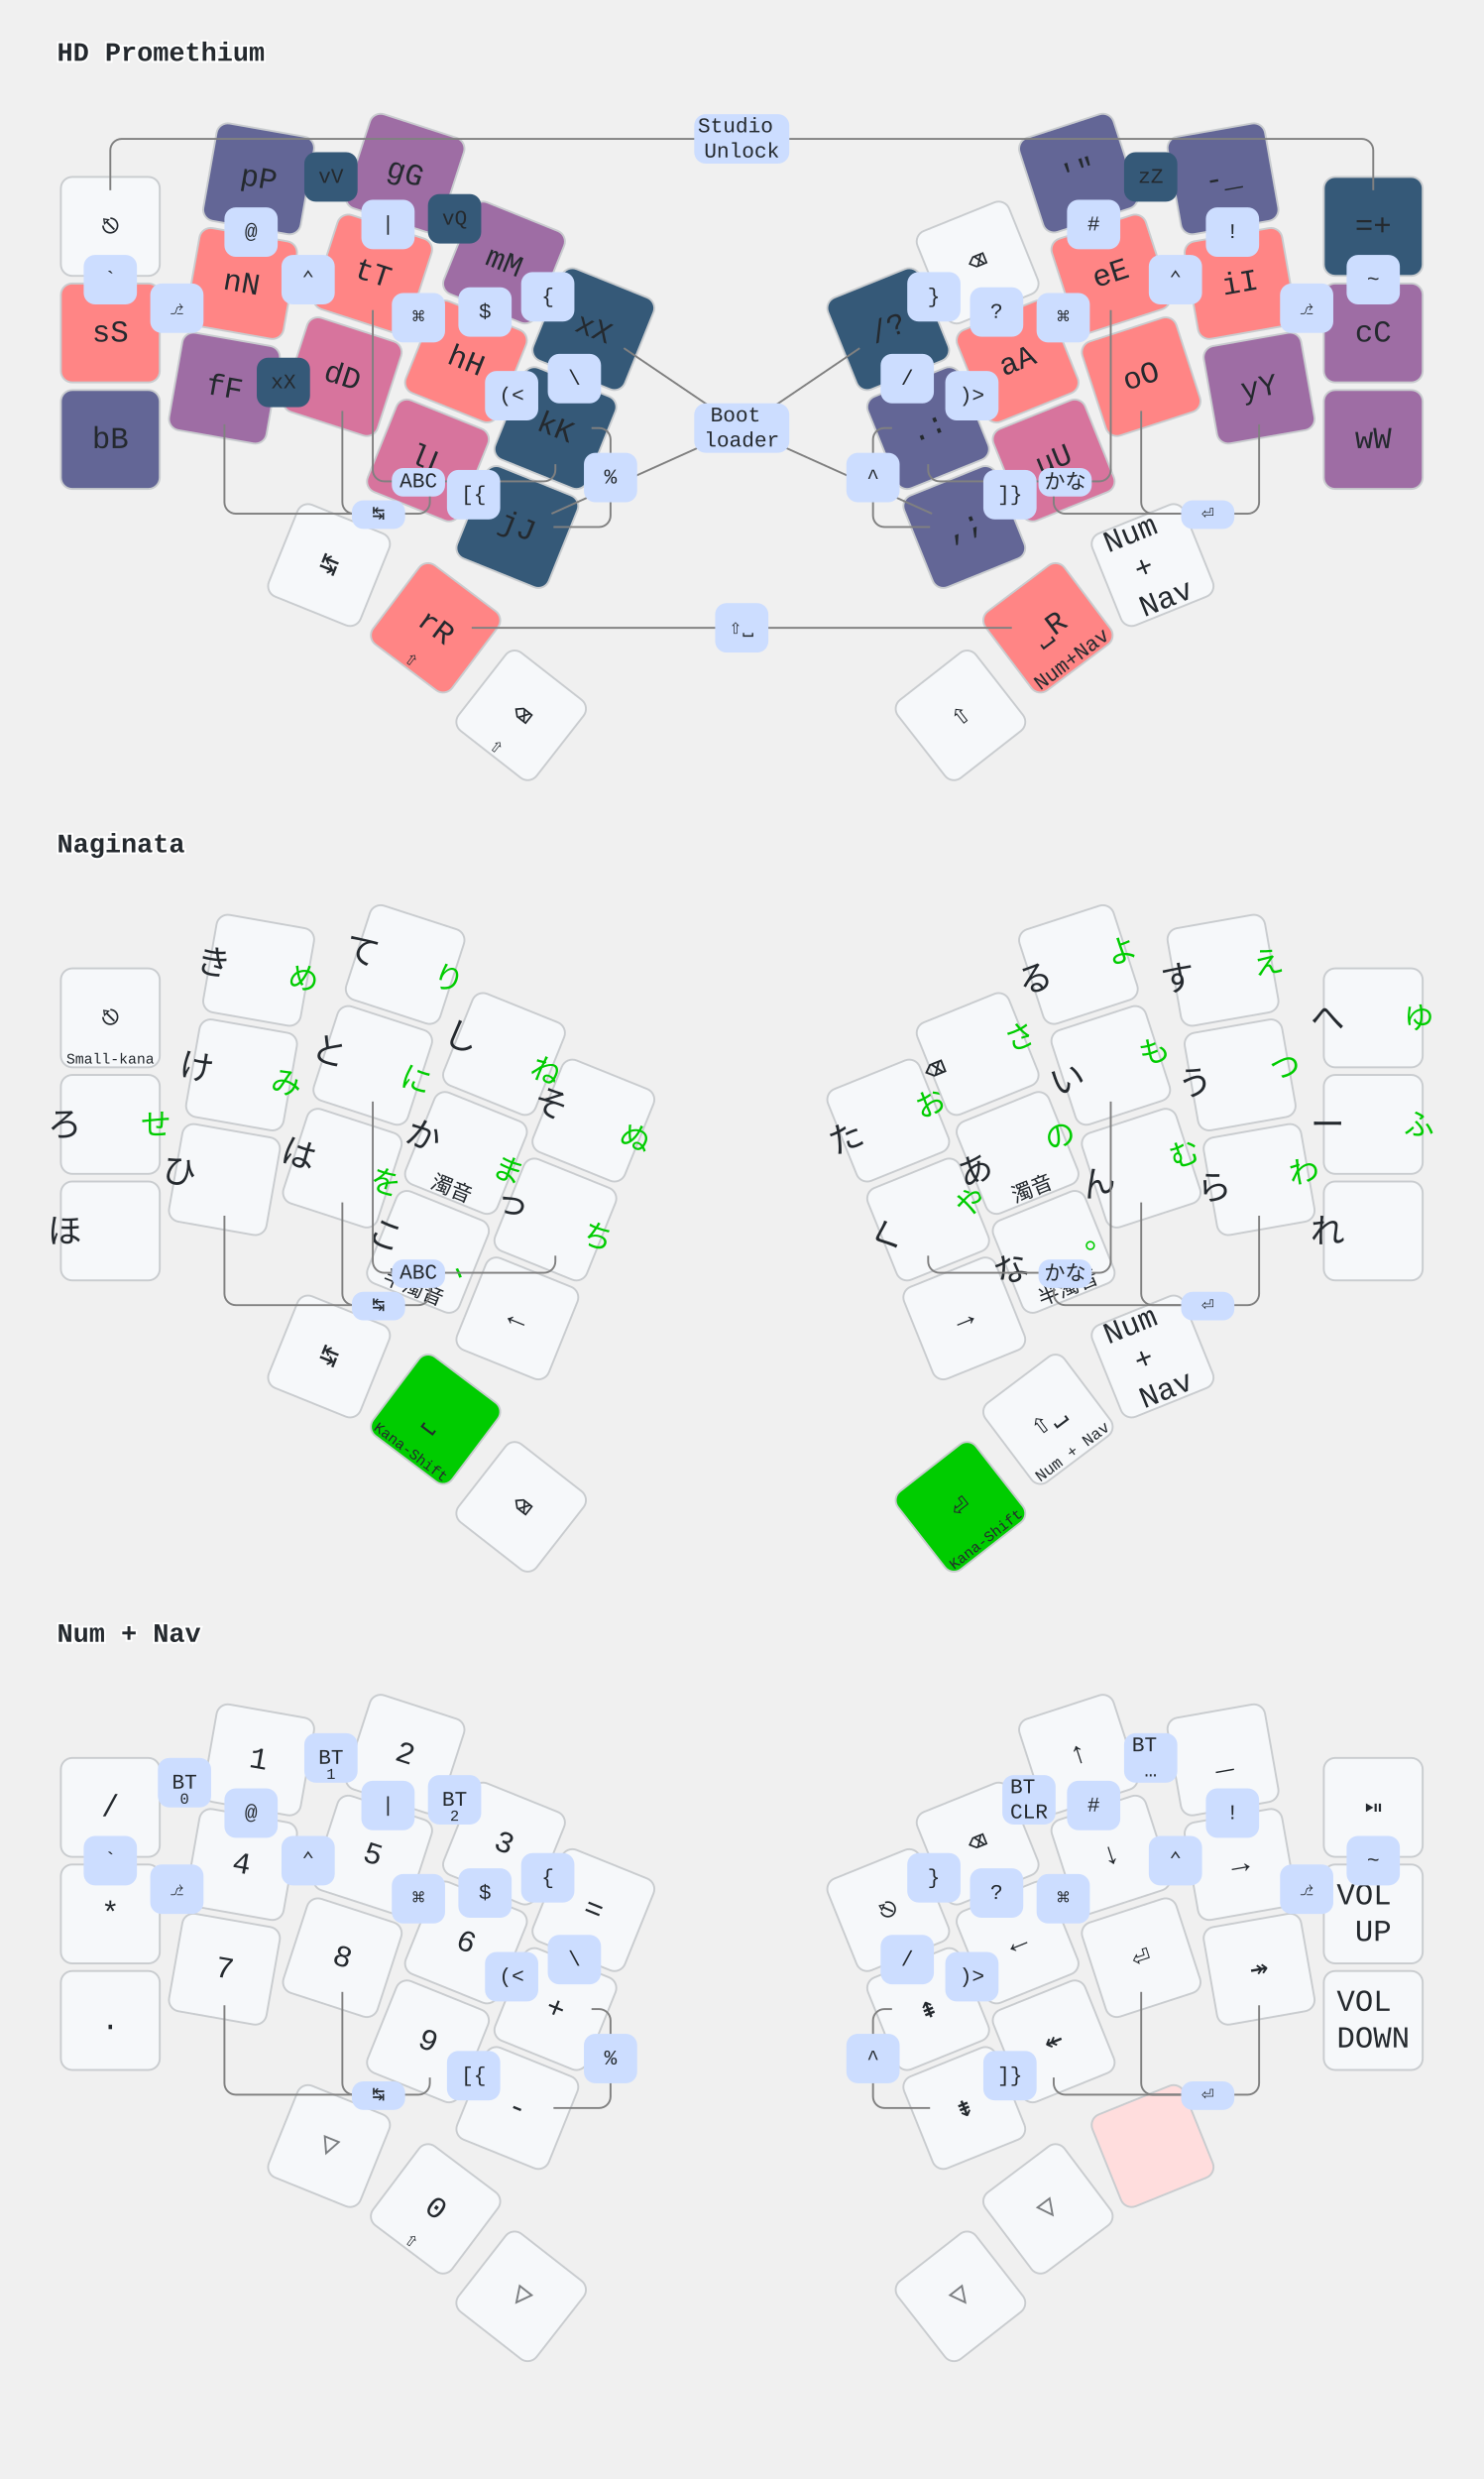
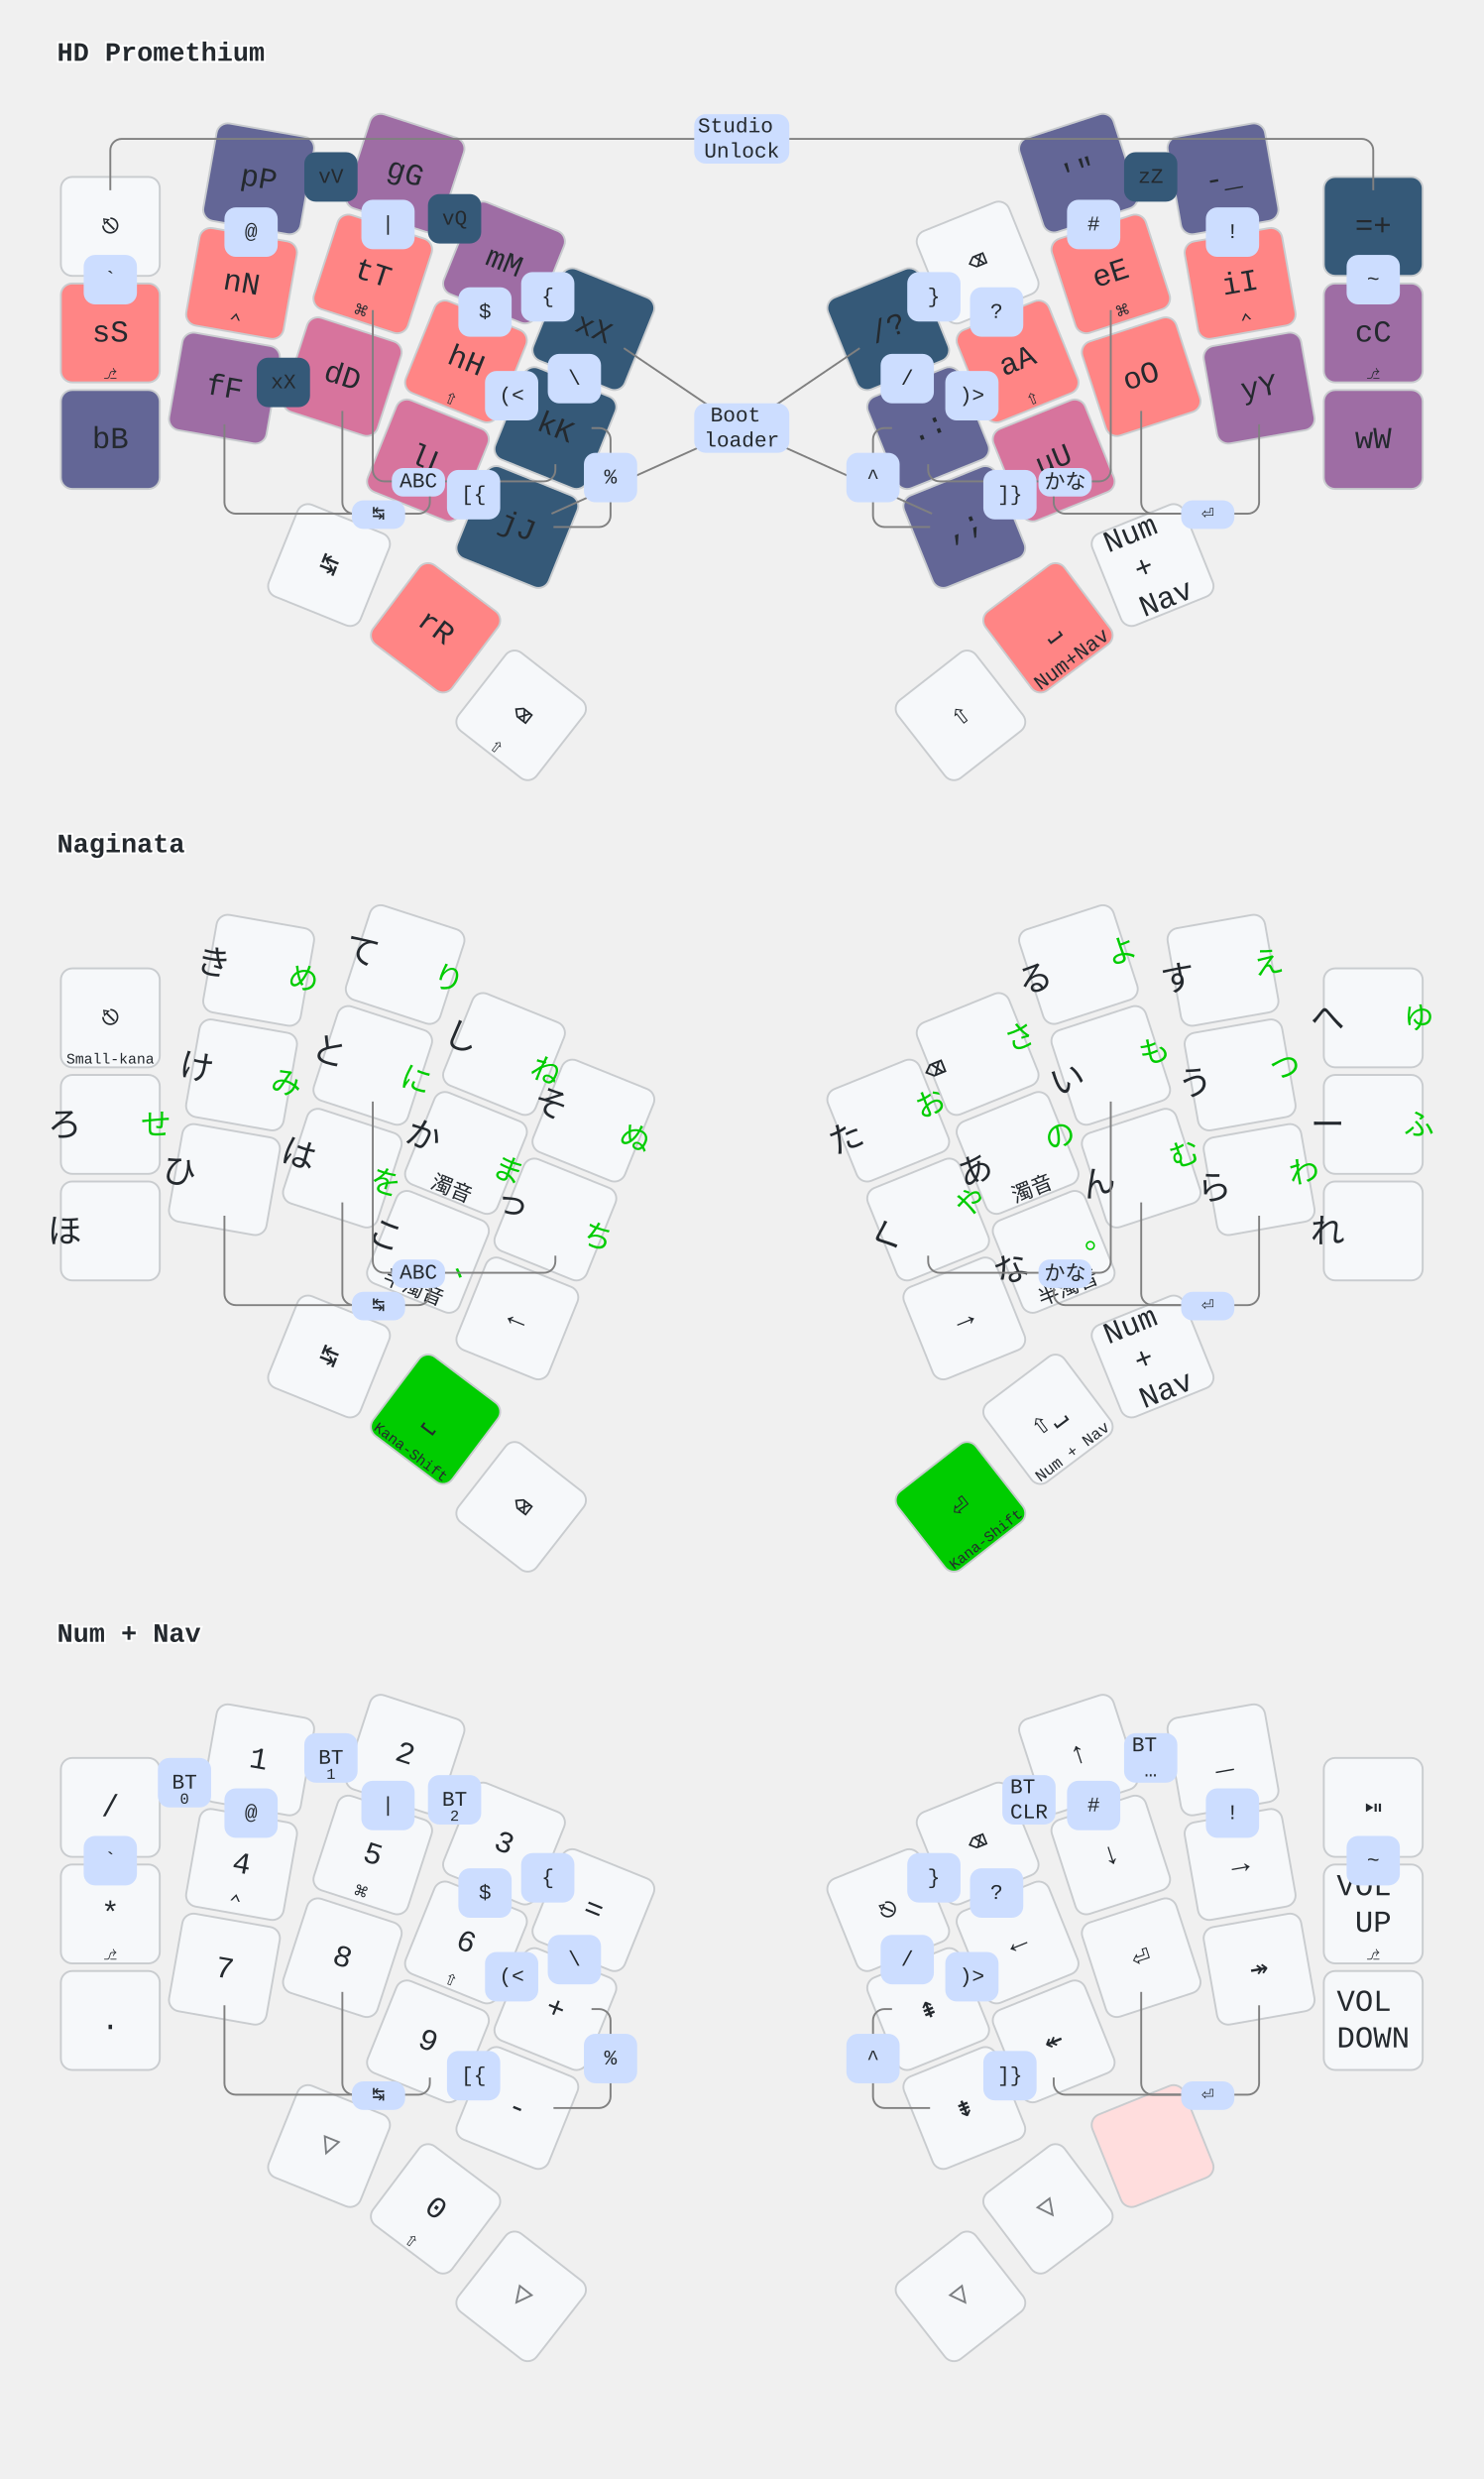
<svg xmlns="http://www.w3.org/2000/svg" width="780" height="1303" viewBox="0 0 780 1303" class="keymap">
  <style>/* inherit to force styles through use tags*/
svg path {
    fill: inherit;
}
/* font and background color specifications */
svg.keymap {
    font-family: SFMono-Regular,Consolas,Liberation Mono,Menlo,monospace;
    font-size: 14px;
    font-kerning: normal;
    text-rendering: optimizeLegibility;
    fill: #24292e;
}

/* default key styling */
rect.key {
    fill: #f6f8fa;
    stroke: #c9cccf;
    stroke-width: 1;
}

/* color accent for combo boxes */
rect.combo {
    fill: #cdf;
}

/* color accent for held keys */
rect.held, rect.combo.held {
    fill: #fdd;
}

/* color accent for ghost (optional) keys */
rect.ghost, rect.combo.ghost {
    stroke-dasharray: 4, 4;
    stroke-width: 2;
}

text {
    text-anchor: middle;
    dominant-baseline: middle;
}

/* styling for layer labels */
text.label {
    font-weight: bold;
    text-anchor: start;
    stroke: white;
    stroke-width: 2;
    paint-order: stroke;
}

text.tap {
    font-size: 16px;
}

/* styling for combo tap, and key hold/shifted label text */
text.combo, text.hold, text.shifted {
    font-size: 11px;
}

text.hold {
    text-anchor: middle;
    dominant-baseline: auto;
}

text.shifted {
    text-anchor: middle;
    dominant-baseline: hanging;
}

/* styling for hold/shifted label text in combo box */
text.combo.hold, text.combo.shifted {
    font-size: 8px;
}

/* lighter symbol for transparent keys */
text.trans {
    fill: #7b7e81;
}

/* styling for combo dendrons */
path.combo {
    stroke-width: 1;
    stroke: gray;
    fill: none;
}

/* Start Tabler Icons Cleanup */
/* cannot use height/width with glyphs */
.icon-tabler &gt; path {
    fill: inherit;
    stroke: inherit;
}
/* hide tabler's default box */
.icon-tabler &gt; path[stroke="none"][fill="none"] {
    visibility: collapse;
}

rect.low {
    fill: #355978;
}
rect.medium-low {
    fill: #636696;
}
rect.medium {
    fill: #9E6DA4;
}
rect.medium-high {
    fill: #D7749D;
}
rect.high {
    fill: #FF8585;
}

/* green styling for Naginata kana-shift */
rect.kshift {
    fill: #00CC00;
}
text.left {
    font-size: 18px;
    translate: 16px 7px;
}
text.right {
    fill: #00CC00;
    font-size: 16px;
    translate: -16px -10px;
}
</style>
  <g transform="translate(30, 0)" class="layer-HD Promethium">
    <text x="0" y="28" class="label" id="HD-Promethium">HD Promethium</text>
    <g transform="translate(0, 56)">
      <g transform="translate(28, 63)" class="key keypos-0">
        <rect rx="6" ry="6" x="-26" y="-26" width="52" height="52" class="key" />
        <text x="0" y="0" class="key tap">⎋</text>
      </g>
      <g transform="translate(106, 38) rotate(10.0)" class="key medium-low keypos-1">
        <rect rx="6" ry="6" x="-26" y="-26" width="52" height="52" class="key medium-low" />
        <text x="0" y="0" class="key medium-low tap">pP</text>
      </g>
      <g transform="translate(183, 35) rotate(18.0)" class="key medium keypos-2">
        <rect rx="6" ry="6" x="-26" y="-26" width="52" height="52" class="key medium" />
        <text x="0" y="0" class="key medium tap">gG</text>
      </g>
      <g transform="translate(235, 82) rotate(22.0)" class="key medium keypos-3">
        <rect rx="6" ry="6" x="-26" y="-26" width="52" height="52" class="key medium" />
        <text x="0" y="0" class="key medium tap">mM</text>
      </g>
      <g transform="translate(282, 117) rotate(22.0)" class="key low keypos-4">
        <rect rx="6" ry="6" x="-26" y="-26" width="52" height="52" class="key low" />
        <text x="0" y="0" class="key low tap">xX</text>
      </g>
      <g transform="translate(437, 117) rotate(-22.0)" class="key low keypos-5">
        <rect rx="6" ry="6" x="-26" y="-26" width="52" height="52" class="key low" />
        <text x="0" y="0" class="key low tap">/?</text>
      </g>
      <g transform="translate(484, 82) rotate(-22.0)" class="key keypos-6">
        <rect rx="6" ry="6" x="-26" y="-26" width="52" height="52" class="key" />
        <text x="0" y="0" class="key tap">⌫</text>
      </g>
      <g transform="translate(537, 35) rotate(-18.0)" class="key medium-low keypos-7">
        <rect rx="6" ry="6" x="-26" y="-26" width="52" height="52" class="key medium-low" />
        <text x="0" y="0" class="key medium-low tap">'"</text>
      </g>
      <g transform="translate(613, 38) rotate(-10.0)" class="key medium-low keypos-8">
        <rect rx="6" ry="6" x="-26" y="-26" width="52" height="52" class="key medium-low" />
        <text x="0" y="0" class="key medium-low tap">-_</text>
      </g>
      <g transform="translate(692, 63)" class="key low keypos-9">
        <rect rx="6" ry="6" x="-26" y="-26" width="52" height="52" class="key low" />
        <text x="0" y="0" class="key low tap">=+</text>
      </g>
      <g transform="translate(28, 119)" class="key high keypos-10">
        <rect rx="6" ry="6" x="-26" y="-26" width="52" height="52" class="key high" />
        <text x="0" y="0" class="key high tap">sS</text>
+         <text x="0" y="24" class="key high hold">⎇</text>
      </g>
      <g transform="translate(97, 93) rotate(10.0)" class="key high keypos-11">
        <rect rx="6" ry="6" x="-26" y="-26" width="52" height="52" class="key high" />
        <text x="0" y="0" class="key high tap">nN</text>
+         <text x="0" y="24" class="key high hold">⌃</text>
      </g>
      <g transform="translate(166, 88) rotate(18.0)" class="key high keypos-12">
        <rect rx="6" ry="6" x="-26" y="-26" width="52" height="52" class="key high" />
        <text x="0" y="0" class="key high tap">tT</text>
+         <text x="0" y="24" class="key high hold">⌘</text>
      </g>
      <g transform="translate(215, 134) rotate(22.0)" class="key high keypos-13">
        <rect rx="6" ry="6" x="-26" y="-26" width="52" height="52" class="key high" />
        <text x="0" y="0" class="key high tap">hH</text>
+         <text x="0" y="24" class="key high hold">⇧</text>
      </g>
      <g transform="translate(262, 169) rotate(22.0)" class="key low keypos-14">
        <rect rx="6" ry="6" x="-26" y="-26" width="52" height="52" class="key low" />
        <text x="0" y="0" class="key low tap">kK</text>
      </g>
      <g transform="translate(458, 169) rotate(-22.0)" class="key medium-low keypos-15">
        <rect rx="6" ry="6" x="-26" y="-26" width="52" height="52" class="key medium-low" />
        <text x="0" y="0" class="key medium-low tap">.:</text>
      </g>
      <g transform="translate(505, 134) rotate(-22.0)" class="key high keypos-16">
        <rect rx="6" ry="6" x="-26" y="-26" width="52" height="52" class="key high" />
        <text x="0" y="0" class="key high tap">aA</text>
+         <text x="0" y="24" class="key high hold">⇧</text>
      </g>
      <g transform="translate(554, 88) rotate(-18.0)" class="key high keypos-17">
        <rect rx="6" ry="6" x="-26" y="-26" width="52" height="52" class="key high" />
        <text x="0" y="0" class="key high tap">eE</text>
+         <text x="0" y="24" class="key high hold">⌘</text>
      </g>
      <g transform="translate(622, 93) rotate(-10.0)" class="key high keypos-18">
        <rect rx="6" ry="6" x="-26" y="-26" width="52" height="52" class="key high" />
        <text x="0" y="0" class="key high tap">iI</text>
+         <text x="0" y="24" class="key high hold">⌃</text>
      </g>
      <g transform="translate(692, 119)" class="key medium keypos-19">
        <rect rx="6" ry="6" x="-26" y="-26" width="52" height="52" class="key medium" />
        <text x="0" y="0" class="key medium tap">cC</text>
+         <text x="0" y="24" class="key medium hold">⎇</text>
      </g>
      <g transform="translate(28, 175)" class="key medium-low keypos-20">
        <rect rx="6" ry="6" x="-26" y="-26" width="52" height="52" class="key medium-low" />
        <text x="0" y="0" class="key medium-low tap">bB</text>
      </g>
      <g transform="translate(88, 148) rotate(10.0)" class="key medium keypos-21">
        <rect rx="6" ry="6" x="-26" y="-26" width="52" height="52" class="key medium" />
        <text x="0" y="0" class="key medium tap">fF</text>
      </g>
      <g transform="translate(150, 142) rotate(18.0)" class="key medium-high keypos-22">
        <rect rx="6" ry="6" x="-26" y="-26" width="52" height="52" class="key medium-high" />
        <text x="0" y="0" class="key medium-high tap">dD</text>
      </g>
      <g transform="translate(195, 186) rotate(22.0)" class="key medium-high keypos-23">
        <rect rx="6" ry="6" x="-26" y="-26" width="52" height="52" class="key medium-high" />
        <text x="0" y="0" class="key medium-high tap">lL</text>
      </g>
      <g transform="translate(242, 221) rotate(22.0)" class="key low keypos-24">
        <rect rx="6" ry="6" x="-26" y="-26" width="52" height="52" class="key low" />
        <text x="0" y="0" class="key low tap">jJ</text>
      </g>
      <g transform="translate(477, 221) rotate(-22.0)" class="key medium-low keypos-25">
        <rect rx="6" ry="6" x="-26" y="-26" width="52" height="52" class="key medium-low" />
        <text x="0" y="0" class="key medium-low tap">,;</text>
      </g>
      <g transform="translate(524, 186) rotate(-22.0)" class="key medium-high keypos-26">
        <rect rx="6" ry="6" x="-26" y="-26" width="52" height="52" class="key medium-high" />
        <text x="0" y="0" class="key medium-high tap">uU</text>
      </g>
      <g transform="translate(570, 142) rotate(-18.0)" class="key high keypos-27">
        <rect rx="6" ry="6" x="-26" y="-26" width="52" height="52" class="key high" />
        <text x="0" y="0" class="key high tap">oO</text>
      </g>
      <g transform="translate(632, 148) rotate(-10.0)" class="key medium keypos-28">
        <rect rx="6" ry="6" x="-26" y="-26" width="52" height="52" class="key medium" />
        <text x="0" y="0" class="key medium tap">yY</text>
      </g>
      <g transform="translate(692, 175)" class="key medium keypos-29">
        <rect rx="6" ry="6" x="-26" y="-26" width="52" height="52" class="key medium" />
        <text x="0" y="0" class="key medium tap">wW</text>
      </g>
      <g transform="translate(143, 241) rotate(22.0)" class="key keypos-30">
        <rect rx="6" ry="6" x="-26" y="-26" width="52" height="52" class="key" />
        <text x="0" y="0" class="key tap">↹</text>
      </g>
      <g transform="translate(199, 274) rotate(37.0)" class="key high keypos-31">
        <rect rx="6" ry="6" x="-26" y="-26" width="52" height="52" class="key high" />
        <text x="0" y="0" class="key high tap">rR</text>
-         <text x="0" y="24" class="key high hold">⇧</text>
      </g>
      <g transform="translate(244, 320) rotate(38.0)" class="key keypos-32">
        <rect rx="6" ry="6" x="-26" y="-26" width="52" height="52" class="key" />
        <text x="0" y="0" class="key tap">⌫</text>
        <text x="0" y="24" class="key hold">⇧</text>
      </g>
      <g transform="translate(475, 320) rotate(-38.0)" class="key keypos-33">
        <rect rx="6" ry="6" x="-26" y="-26" width="52" height="52" class="key" />
        <text x="0" y="0" class="key tap">⇧</text>
      </g>
      <g transform="translate(521, 274) rotate(-37.0)" class="key high keypos-34">
        <rect rx="6" ry="6" x="-26" y="-26" width="52" height="52" class="key high" />
-         <text x="0" y="0" class="key high tap">⎵R</text>
+         <text x="0" y="0" class="key high tap">⎵</text>
        <text x="0" y="24" class="key high hold">Num+Nav</text>
      </g>
      <g transform="translate(576, 241) rotate(-22.0)" class="key keypos-35">
        <rect rx="6" ry="6" x="-26" y="-26" width="52" height="52" class="key" />
        <a href="#Num--Nav">
          <text x="0" y="0" class="key tap layer-activator">
            <tspan x="0" dy="-1.2em">Num</tspan>
            <tspan x="0" dy="1.2em">+</tspan>
            <tspan x="0" dy="1.2em">Nav</tspan>
          </text>
        </a>
      </g>
      <g class="combo combopos-0">
        <path d="M360,17 h-326 a6.0,6.0 0 0 0 -6.0,6.0 v21" class="combo" />
        <path d="M360,17 h326 a6.0,6.0 0 0 1 6.0,6.0 v21" class="combo" />
        <rect rx="6" ry="6" x="335" y="4" width="50" height="26" class="combo" />
        <text x="360" y="17" class="combo tap">
          <tspan x="360" dy="-0.6em">Studio</tspan>
          <tspan x="360" dy="1.2em">Unlock</tspan>
        </text>
      </g>
      <g class="combo combopos-1">
        <path d="M360,169 l-62,-42" class="combo" />
        <path d="M360,169 l62,-42" class="combo" />
        <path d="M360,169 l-100,45" class="combo" />
        <path d="M360,169 l100,45" class="combo" />
        <rect rx="6" ry="6" x="335" y="156" width="50" height="26" class="combo" />
        <text x="360" y="169" class="combo tap">
          <tspan x="360" dy="-0.6em">Boot</tspan>
          <tspan x="360" dy="1.2em">loader</tspan>
        </text>
      </g>
      <g class="combo combopos-2">
        <path d="M530,197 h-66 a6.0,6.0 0 0 1 -6.0,-6.0 v-3" class="combo" />
        <path d="M530,197 h18 a6.0,6.0 0 0 0 6.0,-6.0 v-84" class="combo" />
        <rect rx="6" ry="6" x="516" y="190" width="28" height="15" class="combo" />
        <text x="530" y="197" class="combo tap">かな</text>
      </g>
      <g class="combo combopos-3">
        <path d="M190,197 h66 a6.0,6.0 0 0 0 6.0,-6.0 v-3" class="combo" />
        <path d="M190,197 h-18 a6.0,6.0 0 0 1 -6.0,-6.0 v-84" class="combo" />
        <rect rx="6" ry="6" x="176" y="190" width="28" height="15" class="combo" />
        <text x="190" y="197" class="combo tap">ABC</text>
      </g>
      <g class="combo combopos-4">
        <path d="M169,214 h21 a6.0,6.0 0 0 0 6.0,-6.0 v-3" class="combo" />
        <path d="M169,214 h-13 a6.0,6.0 0 0 1 -6.0,-6.0 v-48" class="combo" />
        <path d="M169,214 h-75 a6.0,6.0 0 0 1 -6.0,-6.0 v-41" class="combo" />
        <rect rx="6" ry="6" x="155" y="207" width="28" height="15" class="combo" />
        <text x="169" y="214" class="combo tap">↹</text>
      </g>
      <g class="combo combopos-5">
        <path d="M605,214 h-75 a6.0,6.0 0 0 1 -6.0,-6.0 v-3" class="combo" />
        <path d="M605,214 h-29 a6.0,6.0 0 0 1 -6.0,-6.0 v-48" class="combo" />
        <path d="M605,214 h21 a6.0,6.0 0 0 0 6.0,-6.0 v-41" class="combo" />
        <rect rx="6" ry="6" x="591" y="207" width="28" height="15" class="combo" />
        <text x="605" y="214" class="combo tap">⏎</text>
      </g>
-       <g class="combo combopos-6">
-         <rect rx="6" ry="6" x="49" y="93" width="28" height="26" class="combo" />
-         <text x="63" y="106" class="combo tap">⎇</text>
-       </g>
-       <g class="combo combopos-7">
-         <rect rx="6" ry="6" x="118" y="78" width="28" height="26" class="combo" />
-         <text x="132" y="91" class="combo tap">⌃</text>
-       </g>
-       <g class="combo combopos-8">
-         <rect rx="6" ry="6" x="176" y="98" width="28" height="26" class="combo" />
-         <text x="190" y="111" class="combo tap">⌘</text>
-       </g>
-       <g class="combo combopos-9">
-         <rect rx="6" ry="6" x="643" y="93" width="28" height="26" class="combo" />
-         <text x="657" y="106" class="combo tap">⎇</text>
-       </g>
-       <g class="combo combopos-10">
-         <rect rx="6" ry="6" x="574" y="78" width="28" height="26" class="combo" />
-         <text x="588" y="91" class="combo tap">⌃</text>
-       </g>
-       <g class="combo combopos-11">
-         <rect rx="6" ry="6" x="515" y="98" width="28" height="26" class="combo" />
-         <text x="529" y="111" class="combo tap">⌘</text>
-       </g>
-       <g class="combo low combopos-12">
+       <g class="combo low combopos-6">
        <rect rx="6" ry="6" x="195" y="46" width="28" height="26" class="combo low" />
        <text x="209" y="59" class="combo low tap">vQ</text>
      </g>
-       <g class="combo low combopos-13">
+       <g class="combo low combopos-7">
        <rect rx="6" ry="6" x="561" y="24" width="28" height="26" class="combo low" />
        <text x="575" y="37" class="combo low tap">zZ</text>
      </g>
-       <g class="combo low combopos-14">
+       <g class="combo low combopos-8">
        <rect rx="6" ry="6" x="130" y="24" width="28" height="26" class="combo low" />
        <text x="144" y="37" class="combo low tap">vV</text>
      </g>
-       <g class="combo low combopos-15">
+       <g class="combo low combopos-9">
        <rect rx="6" ry="6" x="105" y="132" width="28" height="26" class="combo low" />
        <text x="119" y="145" class="combo low tap">xX</text>
      </g>
-       <g class="combo combopos-16">
-         <path d="M360,274 l-142,0" class="combo" />
-         <path d="M360,274 l142,0" class="combo" />
-         <rect rx="6" ry="6" x="346" y="261" width="28" height="26" class="combo" />
-         <text x="360" y="274" class="combo tap">⇧⎵</text>
-       </g>
-       <g class="combo combopos-17">
+       <g class="combo combopos-10">
        <rect rx="6" ry="6" x="14" y="78" width="28" height="26" class="combo" />
        <text x="28" y="91" class="combo tap">`</text>
      </g>
-       <g class="combo combopos-18">
+       <g class="combo combopos-11">
        <rect rx="6" ry="6" x="88" y="53" width="28" height="26" class="combo" />
        <text x="102" y="66" class="combo tap">@</text>
      </g>
-       <g class="combo combopos-19">
+       <g class="combo combopos-12">
        <rect rx="6" ry="6" x="160" y="49" width="28" height="26" class="combo" />
        <text x="174" y="62" class="combo tap">|</text>
      </g>
-       <g class="combo combopos-20">
+       <g class="combo combopos-13">
        <rect rx="6" ry="6" x="211" y="95" width="28" height="26" class="combo" />
        <text x="225" y="108" class="combo tap">$</text>
      </g>
-       <g class="combo combopos-21">
+       <g class="combo combopos-14">
        <rect rx="6" ry="6" x="258" y="130" width="28" height="26" class="combo" />
        <text x="272" y="143" class="combo tap">\</text>
      </g>
-       <g class="combo combopos-22">
+       <g class="combo combopos-15">
        <path d="M291,195 v-20 a6.0,6.0 0 0 0 -6.0,-6.0 h-4" class="combo" />
        <path d="M291,195 v20 a6.0,6.0 0 0 1 -6.0,6.0 h-24" class="combo" />
        <rect rx="6" ry="6" x="277" y="182" width="28" height="26" class="combo" />
        <text x="291" y="195" class="combo tap">%</text>
      </g>
-       <g class="combo combopos-23">
+       <g class="combo combopos-16">
        <path d="M429,195 v-20 a6.0,6.0 0 0 1 6.0,-6.0 h4" class="combo" />
        <path d="M429,195 v20 a6.0,6.0 0 0 0 6.0,6.0 h24" class="combo" />
        <rect rx="6" ry="6" x="415" y="182" width="28" height="26" class="combo" />
        <text x="429" y="195" class="combo tap">^</text>
      </g>
-       <g class="combo combopos-24">
+       <g class="combo combopos-17">
        <rect rx="6" ry="6" x="433" y="130" width="28" height="26" class="combo" />
        <text x="447" y="143" class="combo tap">/</text>
      </g>
-       <g class="combo combopos-25">
+       <g class="combo combopos-18">
        <rect rx="6" ry="6" x="480" y="95" width="28" height="26" class="combo" />
        <text x="494" y="108" class="combo tap">?</text>
      </g>
-       <g class="combo combopos-26">
+       <g class="combo combopos-19">
        <rect rx="6" ry="6" x="531" y="49" width="28" height="26" class="combo" />
        <text x="545" y="62" class="combo tap">#</text>
      </g>
-       <g class="combo combopos-27">
+       <g class="combo combopos-20">
        <rect rx="6" ry="6" x="604" y="53" width="28" height="26" class="combo" />
        <text x="618" y="66" class="combo tap">!</text>
      </g>
-       <g class="combo combopos-28">
+       <g class="combo combopos-21">
        <rect rx="6" ry="6" x="678" y="78" width="28" height="26" class="combo" />
        <text x="692" y="91" class="combo tap">~</text>
      </g>
-       <g class="combo combopos-29">
+       <g class="combo combopos-22">
        <rect rx="6" ry="6" x="244" y="87" width="28" height="26" class="combo" />
        <text x="258" y="100" class="combo tap">{</text>
      </g>
-       <g class="combo combopos-30">
+       <g class="combo combopos-23">
        <rect rx="6" ry="6" x="447" y="87" width="28" height="26" class="combo" />
        <text x="461" y="100" class="combo tap">}</text>
      </g>
-       <g class="combo combopos-31">
+       <g class="combo combopos-24">
        <rect rx="6" ry="6" x="225" y="139" width="28" height="26" class="combo" />
        <text x="239" y="152" class="combo tap">(&lt;</text>
      </g>
-       <g class="combo combopos-32">
+       <g class="combo combopos-25">
        <rect rx="6" ry="6" x="467" y="139" width="28" height="26" class="combo" />
        <text x="481" y="152" class="combo tap">)&gt;</text>
      </g>
-       <g class="combo combopos-33">
+       <g class="combo combopos-26">
        <rect rx="6" ry="6" x="205" y="191" width="28" height="26" class="combo" />
        <text x="219" y="204" class="combo tap">[{</text>
      </g>
-       <g class="combo combopos-34">
+       <g class="combo combopos-27">
        <rect rx="6" ry="6" x="487" y="191" width="28" height="26" class="combo" />
        <text x="501" y="204" class="combo tap">]}</text>
      </g>
    </g>
  </g>
  <g transform="translate(30, 416)" class="layer-Naginata">
    <text x="0" y="28" class="label" id="Naginata">Naginata</text>
    <g transform="translate(0, 56)">
      <g transform="translate(28, 63)" class="key keypos-0">
        <rect rx="6" ry="6" x="-26" y="-26" width="52" height="52" class="key" />
        <text x="0" y="0" class="key tap">⎋</text>
        <text x="0" y="24" class="key hold">
          <tspan style="font-size: 70%">Small-kana</tspan>
        </text>
      </g>
      <g transform="translate(106, 38) rotate(10.0)" class="key keypos-1">
        <rect rx="6" ry="6" x="-26" y="-26" width="52" height="52" class="key" />
        <text x="-24" y="0" class="key left">き</text>
        <text x="24" y="0" class="key right">め</text>
      </g>
      <g transform="translate(183, 35) rotate(18.0)" class="key keypos-2">
        <rect rx="6" ry="6" x="-26" y="-26" width="52" height="52" class="key" />
        <text x="-24" y="0" class="key left">て</text>
        <text x="24" y="0" class="key right">り</text>
      </g>
      <g transform="translate(235, 82) rotate(22.0)" class="key keypos-3">
        <rect rx="6" ry="6" x="-26" y="-26" width="52" height="52" class="key" />
        <text x="-24" y="0" class="key left">し</text>
        <text x="24" y="0" class="key right">ね</text>
      </g>
      <g transform="translate(282, 117) rotate(22.0)" class="key keypos-4">
        <rect rx="6" ry="6" x="-26" y="-26" width="52" height="52" class="key" />
        <text x="-24" y="0" class="key left">そ</text>
        <text x="24" y="0" class="key right">ぬ</text>
      </g>
      <g transform="translate(437, 117) rotate(-22.0)" class="key keypos-5">
        <rect rx="6" ry="6" x="-26" y="-26" width="52" height="52" class="key" />
        <text x="-24" y="0" class="key left">た</text>
        <text x="24" y="0" class="key right">お</text>
      </g>
      <g transform="translate(484, 82) rotate(-22.0)" class="key keypos-6">
        <rect rx="6" ry="6" x="-26" y="-26" width="52" height="52" class="key" />
        <text x="-24" y="0" class="key left">⌫</text>
        <text x="24" y="0" class="key right">さ</text>
      </g>
      <g transform="translate(537, 35) rotate(-18.0)" class="key keypos-7">
        <rect rx="6" ry="6" x="-26" y="-26" width="52" height="52" class="key" />
        <text x="-24" y="0" class="key left">る</text>
        <text x="24" y="0" class="key right">よ</text>
      </g>
      <g transform="translate(613, 38) rotate(-10.0)" class="key keypos-8">
        <rect rx="6" ry="6" x="-26" y="-26" width="52" height="52" class="key" />
        <text x="-24" y="0" class="key left">す</text>
        <text x="24" y="0" class="key right">え</text>
      </g>
      <g transform="translate(692, 63)" class="key keypos-9">
        <rect rx="6" ry="6" x="-26" y="-26" width="52" height="52" class="key" />
        <text x="-24" y="0" class="key left">へ</text>
        <text x="24" y="0" class="key right">ゆ</text>
      </g>
      <g transform="translate(28, 119)" class="key keypos-10">
        <rect rx="6" ry="6" x="-26" y="-26" width="52" height="52" class="key" />
        <text x="-24" y="0" class="key left">ろ</text>
        <text x="24" y="0" class="key right">せ</text>
      </g>
      <g transform="translate(97, 93) rotate(10.0)" class="key keypos-11">
        <rect rx="6" ry="6" x="-26" y="-26" width="52" height="52" class="key" />
        <text x="-24" y="0" class="key left">け</text>
        <text x="24" y="0" class="key right">み</text>
      </g>
      <g transform="translate(166, 88) rotate(18.0)" class="key keypos-12">
        <rect rx="6" ry="6" x="-26" y="-26" width="52" height="52" class="key" />
        <text x="-24" y="0" class="key left">と</text>
        <text x="24" y="0" class="key right">に</text>
      </g>
      <g transform="translate(215, 134) rotate(22.0)" class="key keypos-13">
        <rect rx="6" ry="6" x="-26" y="-26" width="52" height="52" class="key" />
        <text x="0" y="24" class="key hold">濁音</text>
        <text x="-24" y="0" class="key left">か</text>
        <text x="24" y="0" class="key right">ま</text>
      </g>
      <g transform="translate(262, 169) rotate(22.0)" class="key keypos-14">
        <rect rx="6" ry="6" x="-26" y="-26" width="52" height="52" class="key" />
        <text x="-24" y="0" class="key left">っ</text>
        <text x="24" y="0" class="key right">ち</text>
      </g>
      <g transform="translate(458, 169) rotate(-22.0)" class="key keypos-15">
        <rect rx="6" ry="6" x="-26" y="-26" width="52" height="52" class="key" />
        <text x="-24" y="0" class="key left">く</text>
        <text x="24" y="0" class="key right">や</text>
      </g>
      <g transform="translate(505, 134) rotate(-22.0)" class="key keypos-16">
        <rect rx="6" ry="6" x="-26" y="-26" width="52" height="52" class="key" />
        <text x="0" y="24" class="key hold">濁音</text>
        <text x="-24" y="0" class="key left">あ</text>
        <text x="24" y="0" class="key right">の</text>
      </g>
      <g transform="translate(554, 88) rotate(-18.0)" class="key keypos-17">
        <rect rx="6" ry="6" x="-26" y="-26" width="52" height="52" class="key" />
        <text x="-24" y="0" class="key left">い</text>
        <text x="24" y="0" class="key right">も</text>
      </g>
      <g transform="translate(622, 93) rotate(-10.0)" class="key keypos-18">
        <rect rx="6" ry="6" x="-26" y="-26" width="52" height="52" class="key" />
        <text x="-24" y="0" class="key left">う</text>
        <text x="24" y="0" class="key right">つ</text>
      </g>
      <g transform="translate(692, 119)" class="key keypos-19">
        <rect rx="6" ry="6" x="-26" y="-26" width="52" height="52" class="key" />
        <text x="-24" y="0" class="key left">ー</text>
        <text x="24" y="0" class="key right">ふ</text>
      </g>
      <g transform="translate(28, 175)" class="key keypos-20">
        <rect rx="6" ry="6" x="-26" y="-26" width="52" height="52" class="key" />
        <text x="-24" y="0" class="key left">ほ</text>
      </g>
      <g transform="translate(88, 148) rotate(10.0)" class="key keypos-21">
        <rect rx="6" ry="6" x="-26" y="-26" width="52" height="52" class="key" />
        <text x="-24" y="0" class="key left">ひ</text>
      </g>
      <g transform="translate(150, 142) rotate(18.0)" class="key keypos-22">
        <rect rx="6" ry="6" x="-26" y="-26" width="52" height="52" class="key" />
        <text x="-24" y="0" class="key left">は</text>
        <text x="24" y="0" class="key right">を</text>
      </g>
      <g transform="translate(195, 186) rotate(22.0)" class="key keypos-23">
        <rect rx="6" ry="6" x="-26" y="-26" width="52" height="52" class="key" />
        <text x="0" y="24" class="key hold">半濁音</text>
        <text x="-24" y="0" class="key left">こ</text>
        <text x="24" y="0" class="key right">、</text>
      </g>
      <g transform="translate(242, 221) rotate(22.0)" class="key keypos-24">
        <rect rx="6" ry="6" x="-26" y="-26" width="52" height="52" class="key" />
        <text x="0" y="0" class="key tap">←</text>
      </g>
      <g transform="translate(477, 221) rotate(-22.0)" class="key keypos-25">
        <rect rx="6" ry="6" x="-26" y="-26" width="52" height="52" class="key" />
        <text x="0" y="0" class="key tap">→</text>
      </g>
      <g transform="translate(524, 186) rotate(-22.0)" class="key keypos-26">
        <rect rx="6" ry="6" x="-26" y="-26" width="52" height="52" class="key" />
        <text x="0" y="24" class="key hold">半濁音</text>
        <text x="-24" y="0" class="key left">な</text>
        <text x="24" y="0" class="key right">。</text>
      </g>
      <g transform="translate(570, 142) rotate(-18.0)" class="key keypos-27">
        <rect rx="6" ry="6" x="-26" y="-26" width="52" height="52" class="key" />
        <text x="-24" y="0" class="key left">ん</text>
        <text x="24" y="0" class="key right">む</text>
      </g>
      <g transform="translate(632, 148) rotate(-10.0)" class="key keypos-28">
        <rect rx="6" ry="6" x="-26" y="-26" width="52" height="52" class="key" />
        <text x="-24" y="0" class="key left">ら</text>
        <text x="24" y="0" class="key right">わ</text>
      </g>
      <g transform="translate(692, 175)" class="key keypos-29">
        <rect rx="6" ry="6" x="-26" y="-26" width="52" height="52" class="key" />
        <text x="-24" y="0" class="key left">れ</text>
      </g>
      <g transform="translate(143, 241) rotate(22.0)" class="key keypos-30">
        <rect rx="6" ry="6" x="-26" y="-26" width="52" height="52" class="key" />
        <text x="0" y="0" class="key tap">↹</text>
      </g>
      <g transform="translate(199, 274) rotate(37.0)" class="key kshift keypos-31">
        <rect rx="6" ry="6" x="-26" y="-26" width="52" height="52" class="key kshift" />
        <text x="0" y="0" class="key kshift tap">⎵</text>
        <text x="0" y="24" class="key kshift hold">
          <tspan style="font-size: 70%">Kana-Shift</tspan>
        </text>
      </g>
      <g transform="translate(244, 320) rotate(38.0)" class="key keypos-32">
        <rect rx="6" ry="6" x="-26" y="-26" width="52" height="52" class="key" />
        <text x="0" y="0" class="key tap">⌫</text>
      </g>
      <g transform="translate(475, 320) rotate(-38.0)" class="key kshift keypos-33">
        <rect rx="6" ry="6" x="-26" y="-26" width="52" height="52" class="key kshift" />
        <text x="0" y="0" class="key kshift tap">⏎</text>
        <text x="0" y="24" class="key kshift hold">
          <tspan style="font-size: 70%">Kana-Shift</tspan>
        </text>
      </g>
      <g transform="translate(521, 274) rotate(-37.0)" class="key keypos-34">
        <rect rx="6" ry="6" x="-26" y="-26" width="52" height="52" class="key" />
        <text x="0" y="0" class="key tap">⇧⎵</text>
        <a href="#Num--Nav">
          <text x="0" y="24" class="key hold layer-activator">
            <tspan style="font-size: 78%">Num + Nav</tspan>
          </text>
        </a>
      </g>
      <g transform="translate(576, 241) rotate(-22.0)" class="key keypos-35">
        <rect rx="6" ry="6" x="-26" y="-26" width="52" height="52" class="key" />
        <a href="#Num--Nav">
          <text x="0" y="0" class="key tap layer-activator">
            <tspan x="0" dy="-1.2em">Num</tspan>
            <tspan x="0" dy="1.2em">+</tspan>
            <tspan x="0" dy="1.2em">Nav</tspan>
          </text>
        </a>
      </g>
      <g class="combo combopos-0">
        <path d="M530,197 h-66 a6.0,6.0 0 0 1 -6.0,-6.0 v-3" class="combo" />
        <path d="M530,197 h18 a6.0,6.0 0 0 0 6.0,-6.0 v-84" class="combo" />
        <rect rx="6" ry="6" x="516" y="190" width="28" height="15" class="combo" />
        <text x="530" y="197" class="combo tap">かな</text>
      </g>
      <g class="combo combopos-1">
        <path d="M190,197 h66 a6.0,6.0 0 0 0 6.0,-6.0 v-3" class="combo" />
        <path d="M190,197 h-18 a6.0,6.0 0 0 1 -6.0,-6.0 v-84" class="combo" />
        <rect rx="6" ry="6" x="176" y="190" width="28" height="15" class="combo" />
        <text x="190" y="197" class="combo tap">ABC</text>
      </g>
      <g class="combo combopos-2">
        <path d="M169,214 h21 a6.0,6.0 0 0 0 6.0,-6.0 v-3" class="combo" />
        <path d="M169,214 h-13 a6.0,6.0 0 0 1 -6.0,-6.0 v-48" class="combo" />
        <path d="M169,214 h-75 a6.0,6.0 0 0 1 -6.0,-6.0 v-41" class="combo" />
        <rect rx="6" ry="6" x="155" y="207" width="28" height="15" class="combo" />
        <text x="169" y="214" class="combo tap">↹</text>
      </g>
      <g class="combo combopos-3">
        <path d="M605,214 h-75 a6.0,6.0 0 0 1 -6.0,-6.0 v-3" class="combo" />
        <path d="M605,214 h-29 a6.0,6.0 0 0 1 -6.0,-6.0 v-48" class="combo" />
        <path d="M605,214 h21 a6.0,6.0 0 0 0 6.0,-6.0 v-41" class="combo" />
        <rect rx="6" ry="6" x="591" y="207" width="28" height="15" class="combo" />
        <text x="605" y="214" class="combo tap">⏎</text>
      </g>
    </g>
  </g>
  <g transform="translate(30, 831)" class="layer-Num + Nav">
    <text x="0" y="28" class="label" id="Num--Nav">Num + Nav</text>
    <g transform="translate(0, 56)">
      <g transform="translate(28, 63)" class="key keypos-0">
        <rect rx="6" ry="6" x="-26" y="-26" width="52" height="52" class="key" />
        <text x="0" y="0" class="key tap">/</text>
      </g>
      <g transform="translate(106, 38) rotate(10.0)" class="key keypos-1">
        <rect rx="6" ry="6" x="-26" y="-26" width="52" height="52" class="key" />
        <text x="0" y="0" class="key tap">1</text>
      </g>
      <g transform="translate(183, 35) rotate(18.0)" class="key keypos-2">
        <rect rx="6" ry="6" x="-26" y="-26" width="52" height="52" class="key" />
        <text x="0" y="0" class="key tap">2</text>
      </g>
      <g transform="translate(235, 82) rotate(22.0)" class="key keypos-3">
        <rect rx="6" ry="6" x="-26" y="-26" width="52" height="52" class="key" />
        <text x="0" y="0" class="key tap">3</text>
      </g>
      <g transform="translate(282, 117) rotate(22.0)" class="key keypos-4">
        <rect rx="6" ry="6" x="-26" y="-26" width="52" height="52" class="key" />
        <text x="0" y="0" class="key tap">=</text>
      </g>
      <g transform="translate(437, 117) rotate(-22.0)" class="key keypos-5">
        <rect rx="6" ry="6" x="-26" y="-26" width="52" height="52" class="key" />
        <text x="0" y="0" class="key tap">⎋</text>
      </g>
      <g transform="translate(484, 82) rotate(-22.0)" class="key keypos-6">
        <rect rx="6" ry="6" x="-26" y="-26" width="52" height="52" class="key" />
        <text x="0" y="0" class="key tap">⌫</text>
      </g>
      <g transform="translate(537, 35) rotate(-18.0)" class="key keypos-7">
        <rect rx="6" ry="6" x="-26" y="-26" width="52" height="52" class="key" />
        <text x="0" y="0" class="key tap">↑</text>
      </g>
      <g transform="translate(613, 38) rotate(-10.0)" class="key keypos-8">
        <rect rx="6" ry="6" x="-26" y="-26" width="52" height="52" class="key" />
        <text x="0" y="0" class="key tap">_</text>
      </g>
      <g transform="translate(692, 63)" class="key keypos-9">
        <rect rx="6" ry="6" x="-26" y="-26" width="52" height="52" class="key" />
        <text x="0" y="0" class="key tap">⏯</text>
      </g>
      <g transform="translate(28, 119)" class="key keypos-10">
        <rect rx="6" ry="6" x="-26" y="-26" width="52" height="52" class="key" />
        <text x="0" y="0" class="key tap">*</text>
+         <text x="0" y="24" class="key hold">⎇</text>
      </g>
      <g transform="translate(97, 93) rotate(10.0)" class="key keypos-11">
        <rect rx="6" ry="6" x="-26" y="-26" width="52" height="52" class="key" />
        <text x="0" y="0" class="key tap">4</text>
+         <text x="0" y="24" class="key hold">⌃</text>
      </g>
      <g transform="translate(166, 88) rotate(18.0)" class="key keypos-12">
        <rect rx="6" ry="6" x="-26" y="-26" width="52" height="52" class="key" />
        <text x="0" y="0" class="key tap">5</text>
+         <text x="0" y="24" class="key hold">⌘</text>
      </g>
      <g transform="translate(215, 134) rotate(22.0)" class="key keypos-13">
        <rect rx="6" ry="6" x="-26" y="-26" width="52" height="52" class="key" />
        <text x="0" y="0" class="key tap">6</text>
+         <text x="0" y="24" class="key hold">⇧</text>
      </g>
      <g transform="translate(262, 169) rotate(22.0)" class="key keypos-14">
        <rect rx="6" ry="6" x="-26" y="-26" width="52" height="52" class="key" />
        <text x="0" y="0" class="key tap">+</text>
      </g>
      <g transform="translate(458, 169) rotate(-22.0)" class="key keypos-15">
        <rect rx="6" ry="6" x="-26" y="-26" width="52" height="52" class="key" />
        <text x="0" y="0" class="key tap">⇞</text>
      </g>
      <g transform="translate(505, 134) rotate(-22.0)" class="key keypos-16">
        <rect rx="6" ry="6" x="-26" y="-26" width="52" height="52" class="key" />
        <text x="0" y="0" class="key tap">←</text>
      </g>
      <g transform="translate(554, 88) rotate(-18.0)" class="key keypos-17">
        <rect rx="6" ry="6" x="-26" y="-26" width="52" height="52" class="key" />
        <text x="0" y="0" class="key tap">↓</text>
      </g>
      <g transform="translate(622, 93) rotate(-10.0)" class="key keypos-18">
        <rect rx="6" ry="6" x="-26" y="-26" width="52" height="52" class="key" />
        <text x="0" y="0" class="key tap">→</text>
      </g>
      <g transform="translate(692, 119)" class="key keypos-19">
        <rect rx="6" ry="6" x="-26" y="-26" width="52" height="52" class="key" />
        <text x="0" y="0" class="key tap">
-           <tspan x="0" dy="-0.6em">VOL</tspan>
+           <tspan x="0" dy="-0.9em">VOL</tspan>
          <tspan x="0" dy="1.2em">UP</tspan>
        </text>
+         <text x="0" y="24" class="key hold">⎇</text>
      </g>
      <g transform="translate(28, 175)" class="key keypos-20">
        <rect rx="6" ry="6" x="-26" y="-26" width="52" height="52" class="key" />
        <text x="0" y="0" class="key tap">.</text>
      </g>
      <g transform="translate(88, 148) rotate(10.0)" class="key keypos-21">
        <rect rx="6" ry="6" x="-26" y="-26" width="52" height="52" class="key" />
        <text x="0" y="0" class="key tap">7</text>
      </g>
      <g transform="translate(150, 142) rotate(18.0)" class="key keypos-22">
        <rect rx="6" ry="6" x="-26" y="-26" width="52" height="52" class="key" />
        <text x="0" y="0" class="key tap">8</text>
      </g>
      <g transform="translate(195, 186) rotate(22.0)" class="key keypos-23">
        <rect rx="6" ry="6" x="-26" y="-26" width="52" height="52" class="key" />
        <text x="0" y="0" class="key tap">9</text>
      </g>
      <g transform="translate(242, 221) rotate(22.0)" class="key keypos-24">
        <rect rx="6" ry="6" x="-26" y="-26" width="52" height="52" class="key" />
        <text x="0" y="0" class="key tap">-</text>
      </g>
      <g transform="translate(477, 221) rotate(-22.0)" class="key keypos-25">
        <rect rx="6" ry="6" x="-26" y="-26" width="52" height="52" class="key" />
        <text x="0" y="0" class="key tap">⇟</text>
      </g>
      <g transform="translate(524, 186) rotate(-22.0)" class="key keypos-26">
        <rect rx="6" ry="6" x="-26" y="-26" width="52" height="52" class="key" />
        <text x="0" y="0" class="key tap">↞</text>
      </g>
      <g transform="translate(570, 142) rotate(-18.0)" class="key keypos-27">
        <rect rx="6" ry="6" x="-26" y="-26" width="52" height="52" class="key" />
        <text x="0" y="0" class="key tap">⏎</text>
      </g>
      <g transform="translate(632, 148) rotate(-10.0)" class="key keypos-28">
        <rect rx="6" ry="6" x="-26" y="-26" width="52" height="52" class="key" />
        <text x="0" y="0" class="key tap">↠</text>
      </g>
      <g transform="translate(692, 175)" class="key keypos-29">
        <rect rx="6" ry="6" x="-26" y="-26" width="52" height="52" class="key" />
        <text x="0" y="0" class="key tap">
          <tspan x="0" dy="-0.6em">VOL</tspan>
          <tspan x="0" dy="1.2em">DOWN</tspan>
        </text>
      </g>
      <g transform="translate(143, 241) rotate(22.0)" class="key trans keypos-30">
        <rect rx="6" ry="6" x="-26" y="-26" width="52" height="52" class="key trans" />
        <text x="0" y="0" class="key trans tap">▽</text>
      </g>
      <g transform="translate(199, 274) rotate(37.0)" class="key keypos-31">
        <rect rx="6" ry="6" x="-26" y="-26" width="52" height="52" class="key" />
        <text x="0" y="0" class="key tap">0</text>
        <text x="0" y="24" class="key hold">⇧</text>
      </g>
      <g transform="translate(244, 320) rotate(38.0)" class="key trans keypos-32">
        <rect rx="6" ry="6" x="-26" y="-26" width="52" height="52" class="key trans" />
        <text x="0" y="0" class="key trans tap">▽</text>
      </g>
      <g transform="translate(475, 320) rotate(-38.0)" class="key trans keypos-33">
        <rect rx="6" ry="6" x="-26" y="-26" width="52" height="52" class="key trans" />
        <text x="0" y="0" class="key trans tap">▽</text>
      </g>
      <g transform="translate(521, 274) rotate(-37.0)" class="key trans keypos-34">
        <rect rx="6" ry="6" x="-26" y="-26" width="52" height="52" class="key trans" />
        <text x="0" y="0" class="key trans tap">▽</text>
      </g>
      <g transform="translate(576, 241) rotate(-22.0)" class="key held keypos-35">
        <rect rx="6" ry="6" x="-26" y="-26" width="52" height="52" class="key held" />
      </g>
      <g class="combo combopos-0">
        <path d="M169,214 h21 a6.0,6.0 0 0 0 6.0,-6.0 v-3" class="combo" />
        <path d="M169,214 h-13 a6.0,6.0 0 0 1 -6.0,-6.0 v-48" class="combo" />
        <path d="M169,214 h-75 a6.0,6.0 0 0 1 -6.0,-6.0 v-41" class="combo" />
        <rect rx="6" ry="6" x="155" y="207" width="28" height="15" class="combo" />
        <text x="169" y="214" class="combo tap">↹</text>
      </g>
      <g class="combo combopos-1">
        <path d="M605,214 h-75 a6.0,6.0 0 0 1 -6.0,-6.0 v-3" class="combo" />
        <path d="M605,214 h-29 a6.0,6.0 0 0 1 -6.0,-6.0 v-48" class="combo" />
        <path d="M605,214 h21 a6.0,6.0 0 0 0 6.0,-6.0 v-41" class="combo" />
        <rect rx="6" ry="6" x="591" y="207" width="28" height="15" class="combo" />
        <text x="605" y="214" class="combo tap">⏎</text>
      </g>
      <g class="combo combopos-2">
-         <rect rx="6" ry="6" x="49" y="93" width="28" height="26" class="combo" />
-         <text x="63" y="106" class="combo tap">⎇</text>
-       </g>
-       <g class="combo combopos-3">
-         <rect rx="6" ry="6" x="118" y="78" width="28" height="26" class="combo" />
-         <text x="132" y="91" class="combo tap">⌃</text>
-       </g>
-       <g class="combo combopos-4">
-         <rect rx="6" ry="6" x="176" y="98" width="28" height="26" class="combo" />
-         <text x="190" y="111" class="combo tap">⌘</text>
-       </g>
-       <g class="combo combopos-5">
-         <rect rx="6" ry="6" x="643" y="93" width="28" height="26" class="combo" />
-         <text x="657" y="106" class="combo tap">⎇</text>
-       </g>
-       <g class="combo combopos-6">
-         <rect rx="6" ry="6" x="574" y="78" width="28" height="26" class="combo" />
-         <text x="588" y="91" class="combo tap">⌃</text>
-       </g>
-       <g class="combo combopos-7">
-         <rect rx="6" ry="6" x="515" y="98" width="28" height="26" class="combo" />
-         <text x="529" y="111" class="combo tap">⌘</text>
-       </g>
-       <g class="combo combopos-8">
        <rect rx="6" ry="6" x="14" y="78" width="28" height="26" class="combo" />
        <text x="28" y="91" class="combo tap">`</text>
      </g>
-       <g class="combo combopos-9">
+       <g class="combo combopos-3">
        <rect rx="6" ry="6" x="88" y="53" width="28" height="26" class="combo" />
        <text x="102" y="66" class="combo tap">@</text>
      </g>
-       <g class="combo combopos-10">
+       <g class="combo combopos-4">
        <rect rx="6" ry="6" x="160" y="49" width="28" height="26" class="combo" />
        <text x="174" y="62" class="combo tap">|</text>
      </g>
-       <g class="combo combopos-11">
+       <g class="combo combopos-5">
        <rect rx="6" ry="6" x="211" y="95" width="28" height="26" class="combo" />
        <text x="225" y="108" class="combo tap">$</text>
      </g>
-       <g class="combo combopos-12">
+       <g class="combo combopos-6">
        <rect rx="6" ry="6" x="258" y="130" width="28" height="26" class="combo" />
        <text x="272" y="143" class="combo tap">\</text>
      </g>
-       <g class="combo combopos-13">
+       <g class="combo combopos-7">
        <path d="M291,195 v-20 a6.0,6.0 0 0 0 -6.0,-6.0 h-4" class="combo" />
        <path d="M291,195 v20 a6.0,6.0 0 0 1 -6.0,6.0 h-24" class="combo" />
        <rect rx="6" ry="6" x="277" y="182" width="28" height="26" class="combo" />
        <text x="291" y="195" class="combo tap">%</text>
      </g>
-       <g class="combo combopos-14">
+       <g class="combo combopos-8">
        <path d="M429,195 v-20 a6.0,6.0 0 0 1 6.0,-6.0 h4" class="combo" />
        <path d="M429,195 v20 a6.0,6.0 0 0 0 6.0,6.0 h24" class="combo" />
        <rect rx="6" ry="6" x="415" y="182" width="28" height="26" class="combo" />
        <text x="429" y="195" class="combo tap">^</text>
      </g>
-       <g class="combo combopos-15">
+       <g class="combo combopos-9">
        <rect rx="6" ry="6" x="433" y="130" width="28" height="26" class="combo" />
        <text x="447" y="143" class="combo tap">/</text>
      </g>
-       <g class="combo combopos-16">
+       <g class="combo combopos-10">
        <rect rx="6" ry="6" x="480" y="95" width="28" height="26" class="combo" />
        <text x="494" y="108" class="combo tap">?</text>
      </g>
-       <g class="combo combopos-17">
+       <g class="combo combopos-11">
        <rect rx="6" ry="6" x="531" y="49" width="28" height="26" class="combo" />
        <text x="545" y="62" class="combo tap">#</text>
      </g>
-       <g class="combo combopos-18">
+       <g class="combo combopos-12">
        <rect rx="6" ry="6" x="604" y="53" width="28" height="26" class="combo" />
        <text x="618" y="66" class="combo tap">!</text>
      </g>
-       <g class="combo combopos-19">
+       <g class="combo combopos-13">
        <rect rx="6" ry="6" x="678" y="78" width="28" height="26" class="combo" />
        <text x="692" y="91" class="combo tap">~</text>
      </g>
-       <g class="combo combopos-20">
+       <g class="combo combopos-14">
        <rect rx="6" ry="6" x="244" y="87" width="28" height="26" class="combo" />
        <text x="258" y="100" class="combo tap">{</text>
      </g>
-       <g class="combo combopos-21">
+       <g class="combo combopos-15">
        <rect rx="6" ry="6" x="447" y="87" width="28" height="26" class="combo" />
        <text x="461" y="100" class="combo tap">}</text>
      </g>
-       <g class="combo combopos-22">
+       <g class="combo combopos-16">
        <rect rx="6" ry="6" x="225" y="139" width="28" height="26" class="combo" />
        <text x="239" y="152" class="combo tap">(&lt;</text>
      </g>
-       <g class="combo combopos-23">
+       <g class="combo combopos-17">
        <rect rx="6" ry="6" x="467" y="139" width="28" height="26" class="combo" />
        <text x="481" y="152" class="combo tap">)&gt;</text>
      </g>
-       <g class="combo combopos-24">
+       <g class="combo combopos-18">
        <rect rx="6" ry="6" x="205" y="191" width="28" height="26" class="combo" />
        <text x="219" y="204" class="combo tap">[{</text>
      </g>
-       <g class="combo combopos-25">
+       <g class="combo combopos-19">
        <rect rx="6" ry="6" x="487" y="191" width="28" height="26" class="combo" />
        <text x="501" y="204" class="combo tap">]}</text>
      </g>
-       <g class="combo combopos-26">
+       <g class="combo combopos-20">
        <rect rx="6" ry="6" x="53" y="37" width="28" height="26" class="combo" />
        <text x="67" y="50" class="combo tap">BT</text>
        <text x="67" y="61" class="combo hold">0</text>
      </g>
-       <g class="combo combopos-27">
+       <g class="combo combopos-21">
        <rect rx="6" ry="6" x="130" y="24" width="28" height="26" class="combo" />
        <text x="144" y="37" class="combo tap">BT</text>
        <text x="144" y="48" class="combo hold">1</text>
      </g>
-       <g class="combo combopos-28">
+       <g class="combo combopos-22">
        <rect rx="6" ry="6" x="195" y="46" width="28" height="26" class="combo" />
        <text x="209" y="59" class="combo tap">BT</text>
        <text x="209" y="70" class="combo hold">2</text>
      </g>
-       <g class="combo combopos-29">
+       <g class="combo combopos-23">
        <rect rx="6" ry="6" x="497" y="46" width="28" height="26" class="combo" />
        <text x="511" y="59" class="combo tap">
          <tspan x="511" dy="-0.6em">BT</tspan>
          <tspan x="511" dy="1.2em">CLR</tspan>
        </text>
      </g>
-       <g class="combo combopos-30">
+       <g class="combo combopos-24">
        <rect rx="6" ry="6" x="561" y="24" width="28" height="26" class="combo" />
        <text x="575" y="37" class="combo tap">
          <tspan x="575" dy="-0.6em">BT</tspan>
          <tspan x="575" dy="1.2em">…</tspan>
        </text>
      </g>
    </g>
  </g>
</svg>
